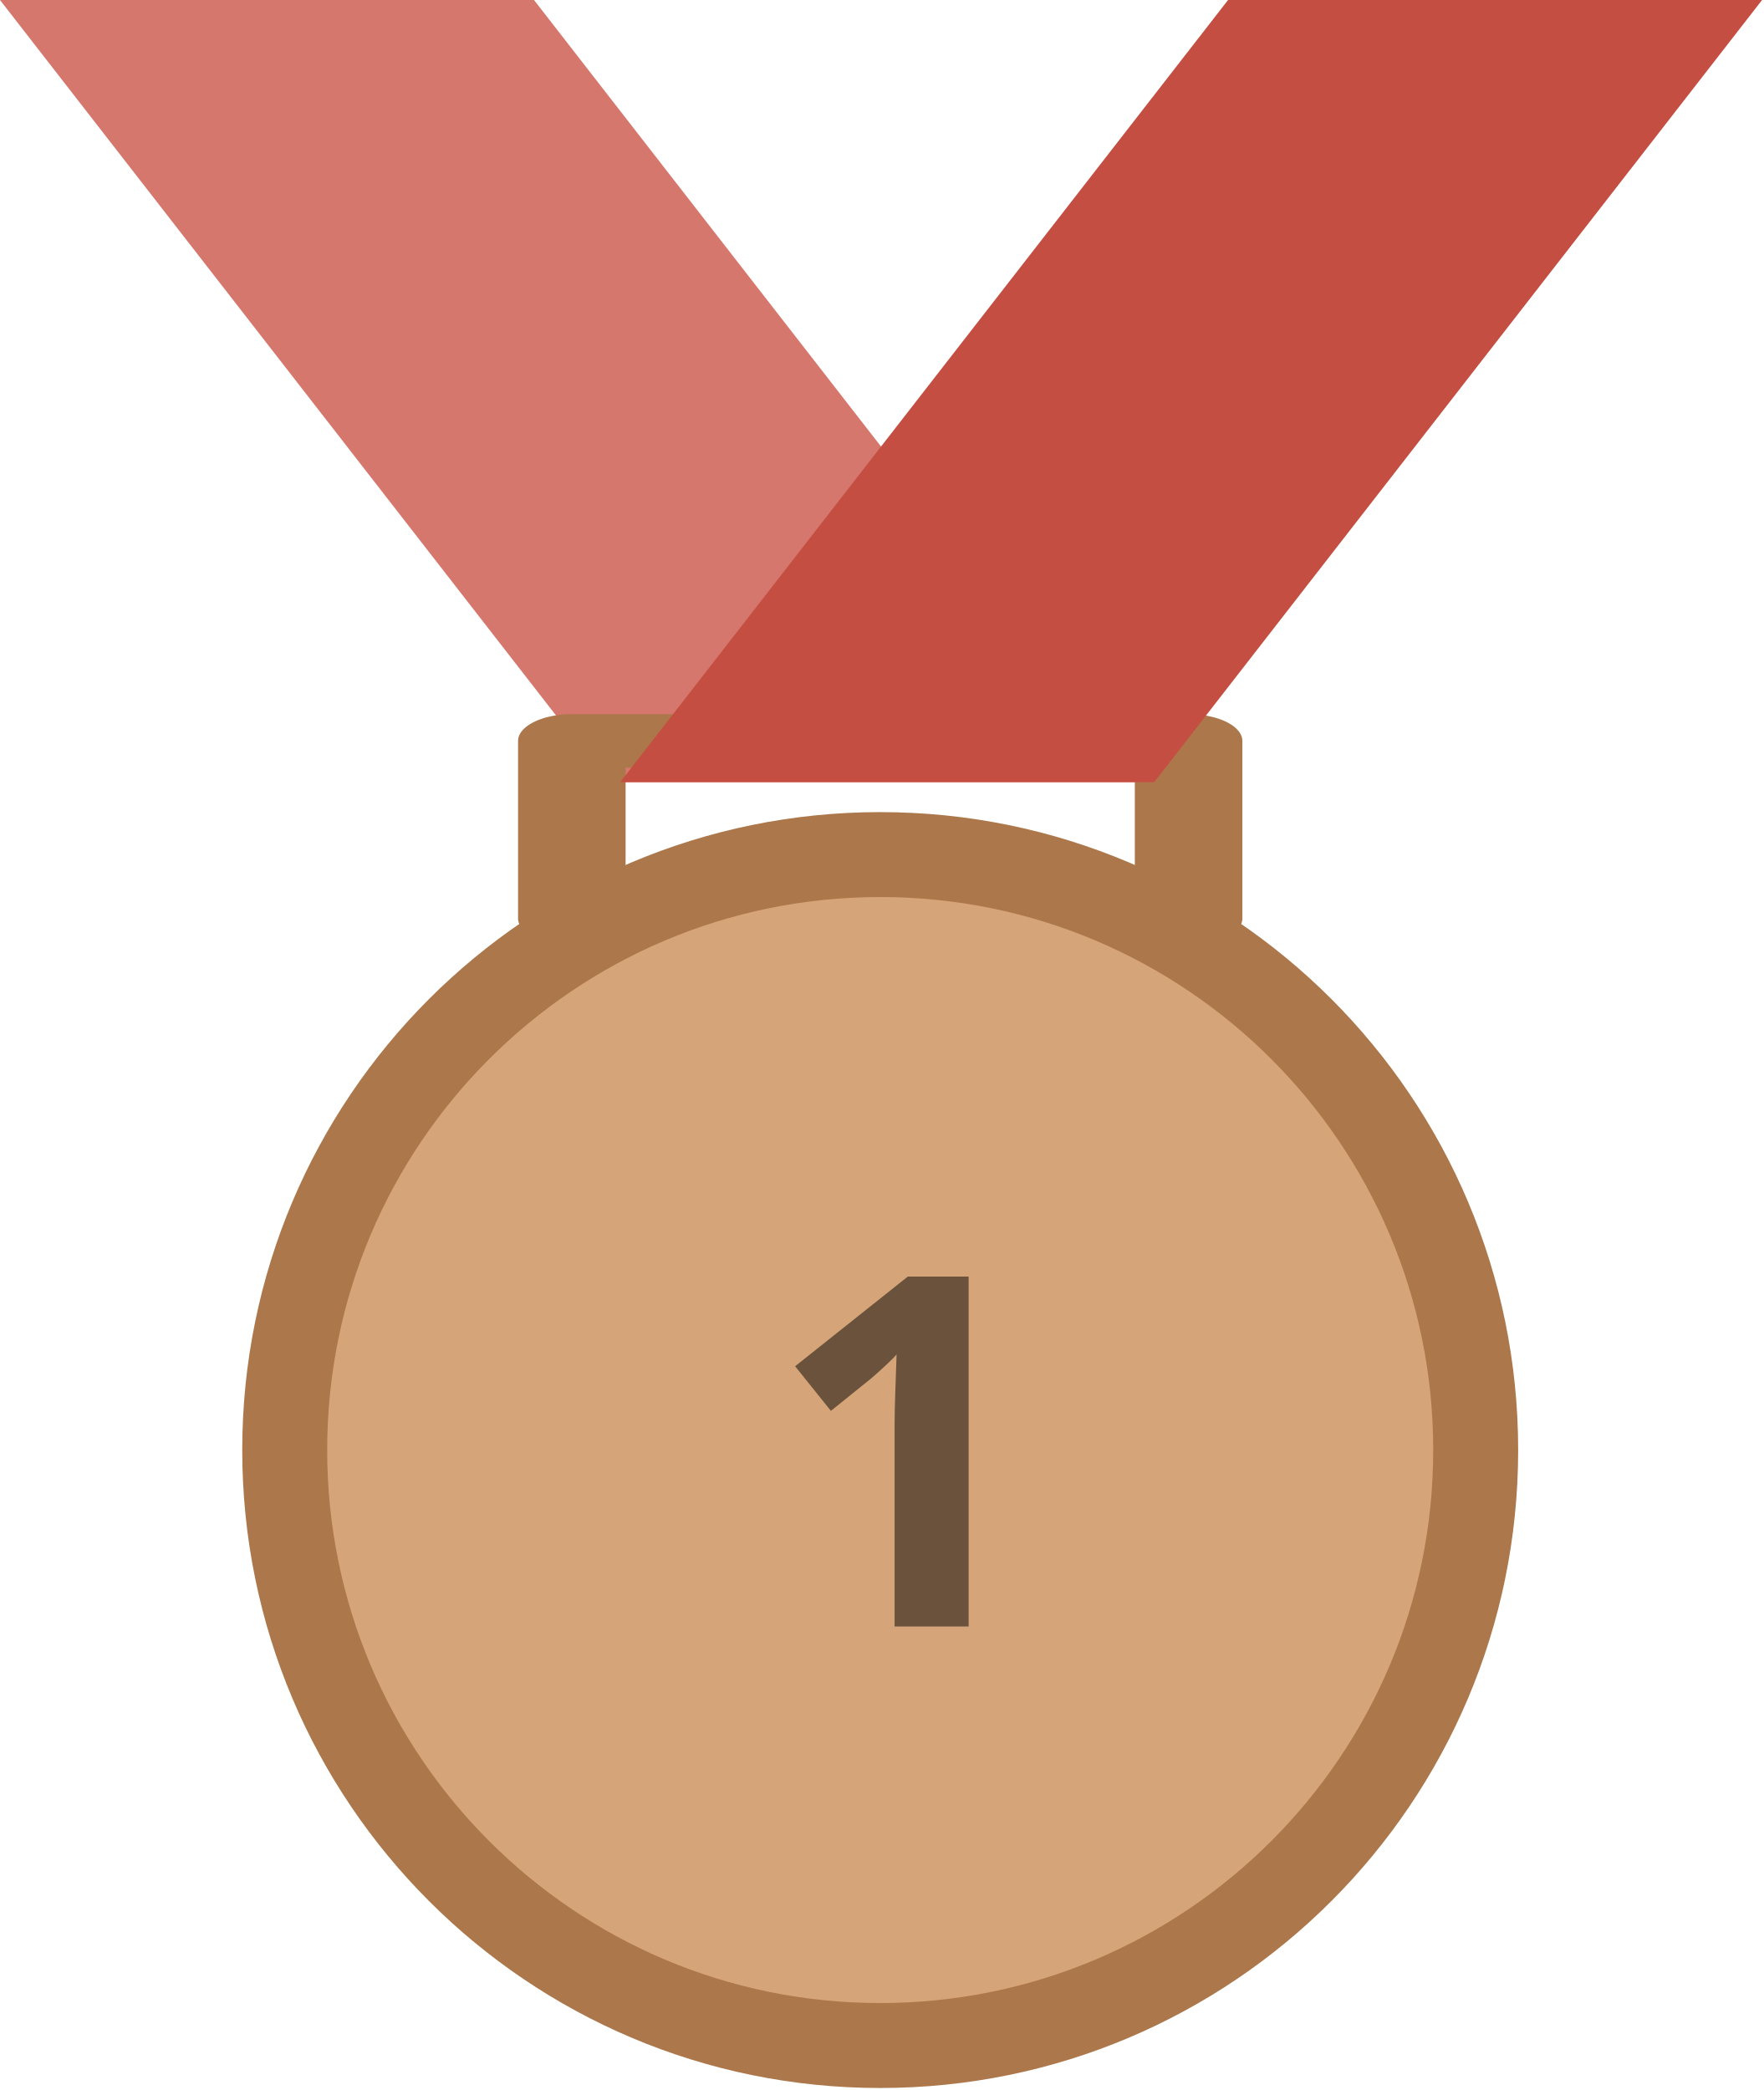
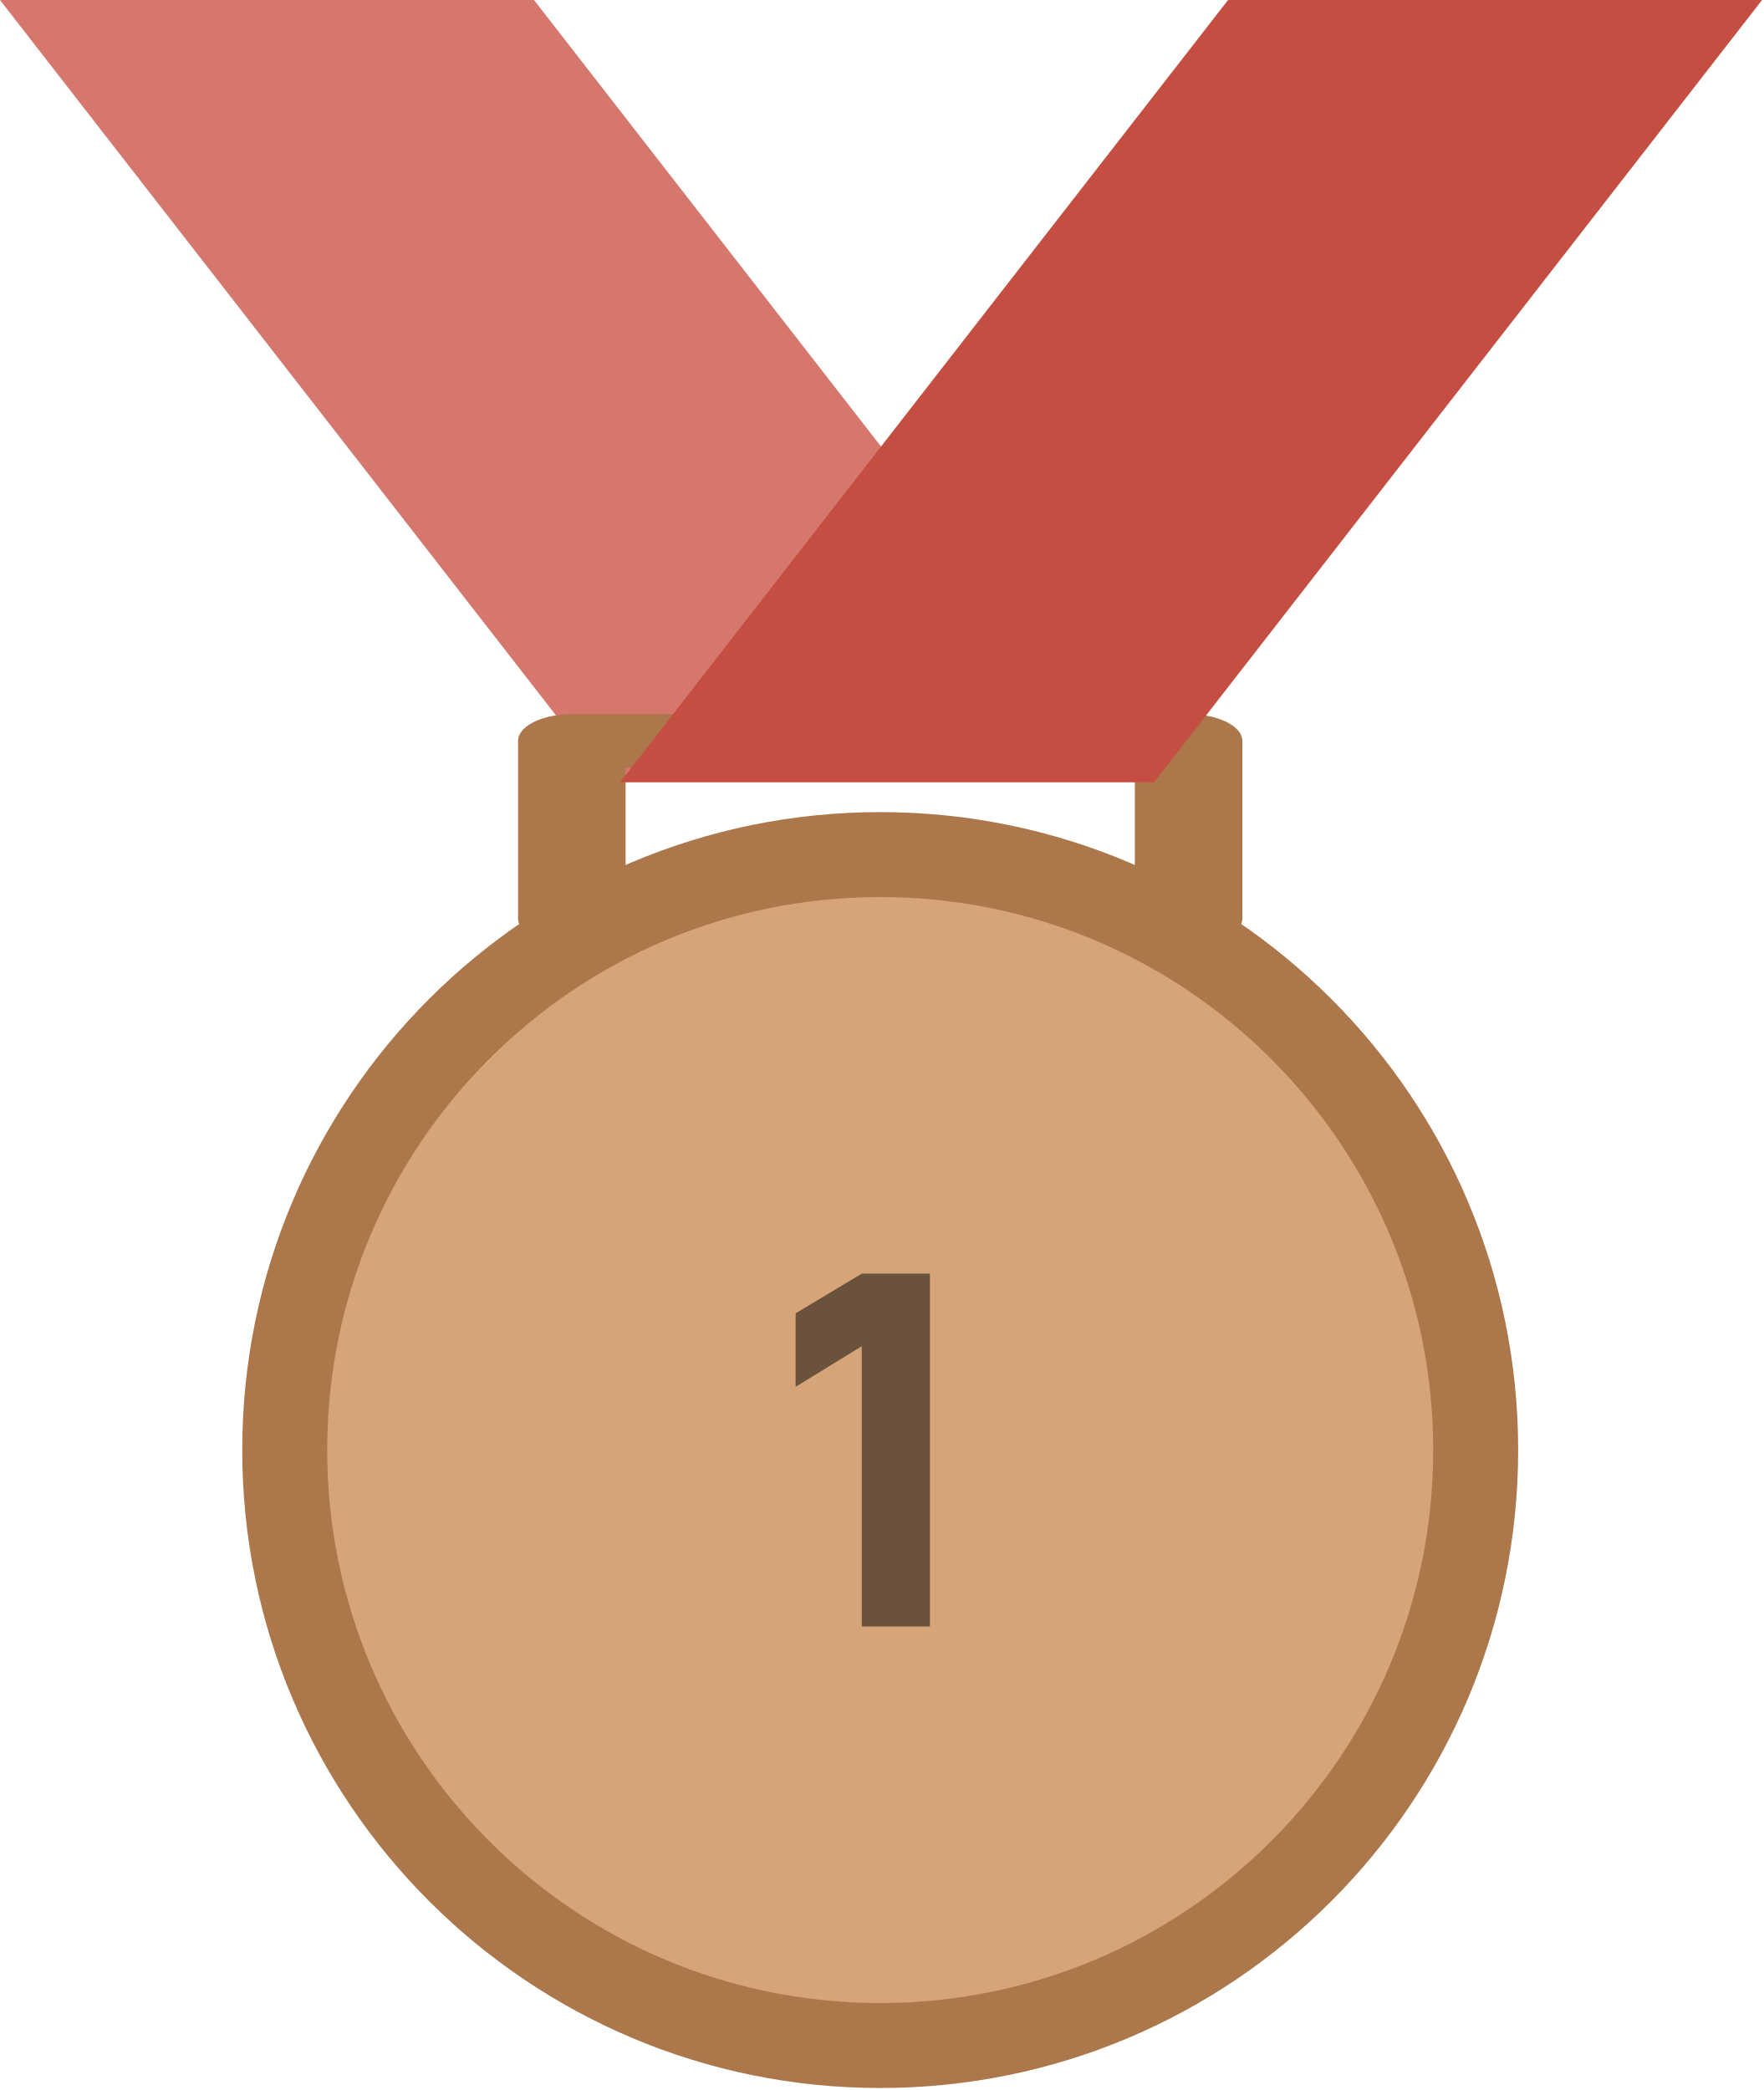
<svg xmlns="http://www.w3.org/2000/svg" width="100%" height="100%" viewBox="0 0 519 615" version="1.1" xml:space="preserve" style="fill-rule:evenodd;clip-rule:evenodd;stroke-linecap:round;stroke-linejoin:round;stroke-miterlimit:1.5;">
  <g transform="matrix(1,0,0,1,-1372.7,-99.0976)">
    <g transform="matrix(0.853398,0,0,0.853398,-1228.59,16.1395)">
      <circle cx="3351.65" cy="597.199" r="205.324" style="fill:rgb(213,164,120);stroke:rgb(172,119,74);stroke-width:29.29px;" />
    </g>
    <g transform="matrix(-1.02245,0,0,0.860723,2434.55,-154.243)">
      <path d="M1038.54,294.335L884.855,294.335L709.916,561.736L863.6,561.736L1038.54,294.335Z" style="fill:rgb(213,119,109);" />
    </g>
    <g transform="matrix(1.23429,0,0,0.615218,729.929,-47.7733)">
      <path d="M657.084,678.02L657.084,593.138L804.12,593.138L804.12,678.02" style="fill:none;stroke:rgb(172,119,74);stroke-width:25.64px;" />
    </g>
    <g transform="matrix(1.02245,0,0,0.860723,829.34,-154.243)">
      <path d="M1038.54,294.335L884.855,294.335L709.916,561.736L863.6,561.736L1038.54,294.335Z" style="fill:rgb(196,78,65);" />
    </g>
-     <g transform="matrix(0.629191,0,0,0.629191,196.016,-101.822)">
-       <text x="2228.49px" y="1080px" style="font-family:'Manrope-ExtraBold', 'Manrope';font-weight:800;font-size:229.204px;fill-opacity:0.5;">1</text>
+     <g transform="matrix(144.213,0,0,144.213,1598.16,577.705)">
+       <path d="M0.195,0L0.195,-0.572L0.06,-0.489L0.06,-0.639L0.195,-0.72L0.334,-0.72L0.334,0L0.195,0Z" style="fill-opacity:0.5;fill-rule:nonzero;" />
    </g>
  </g>
</svg>
